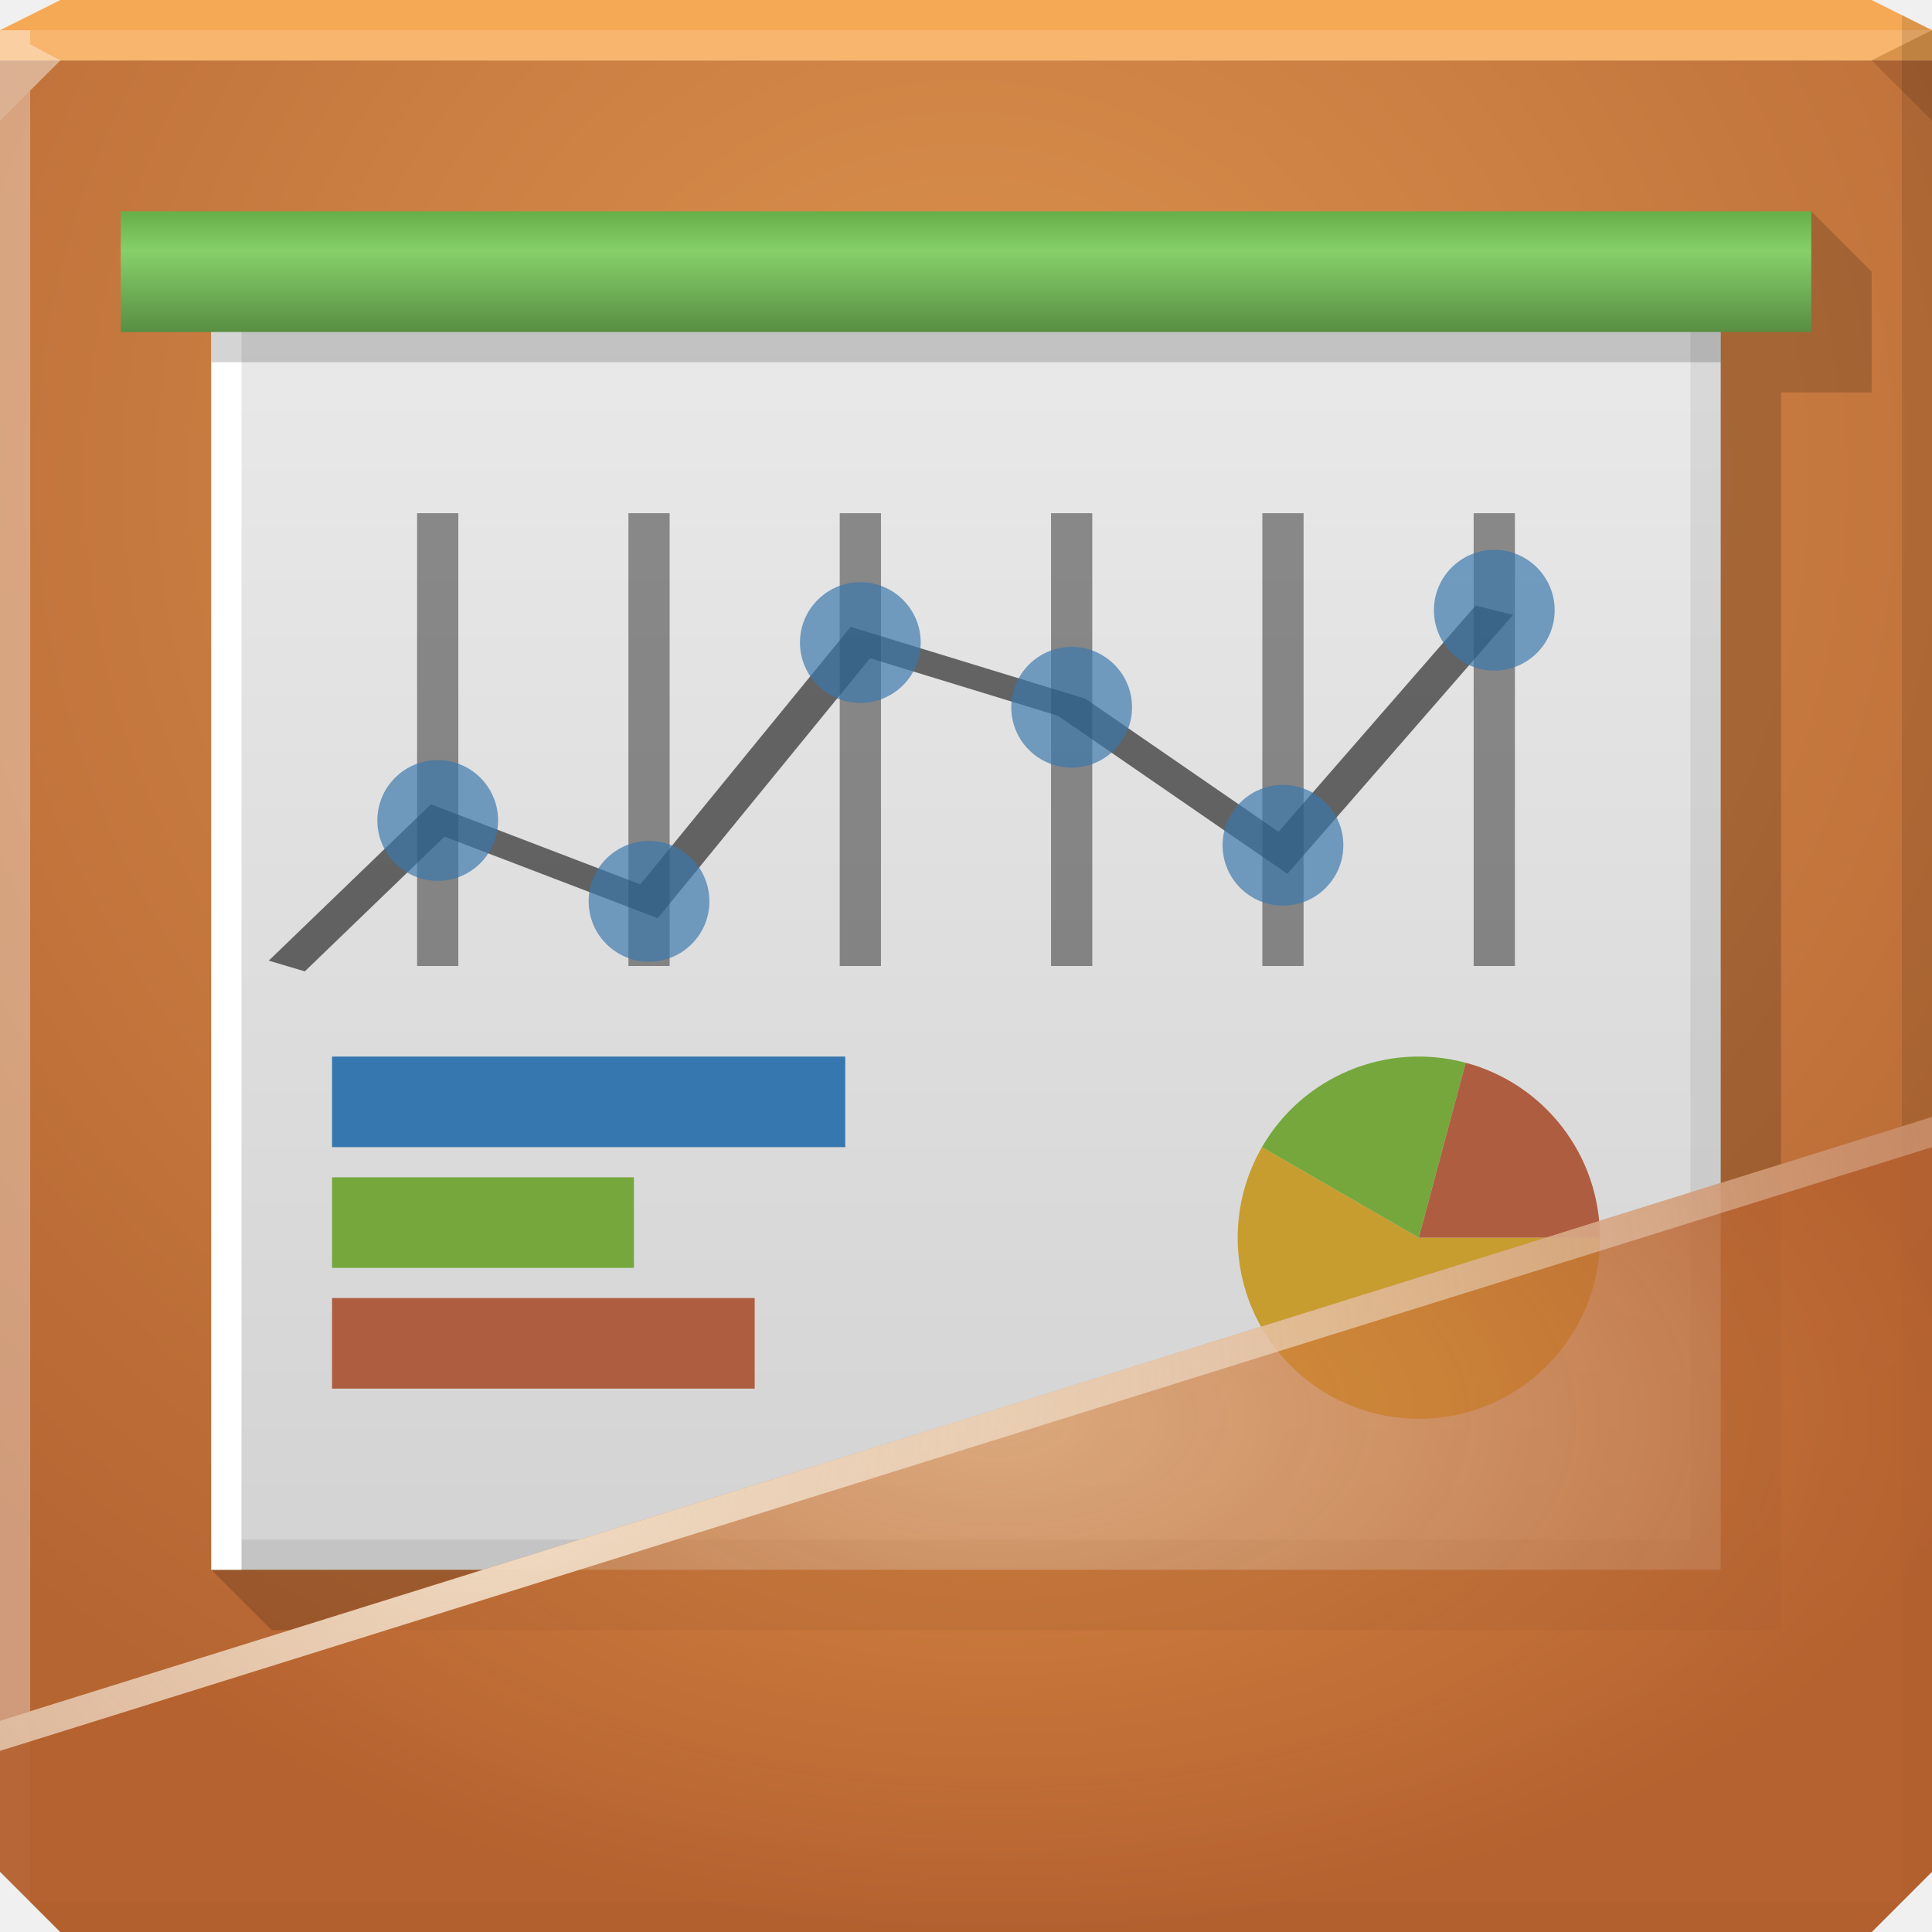
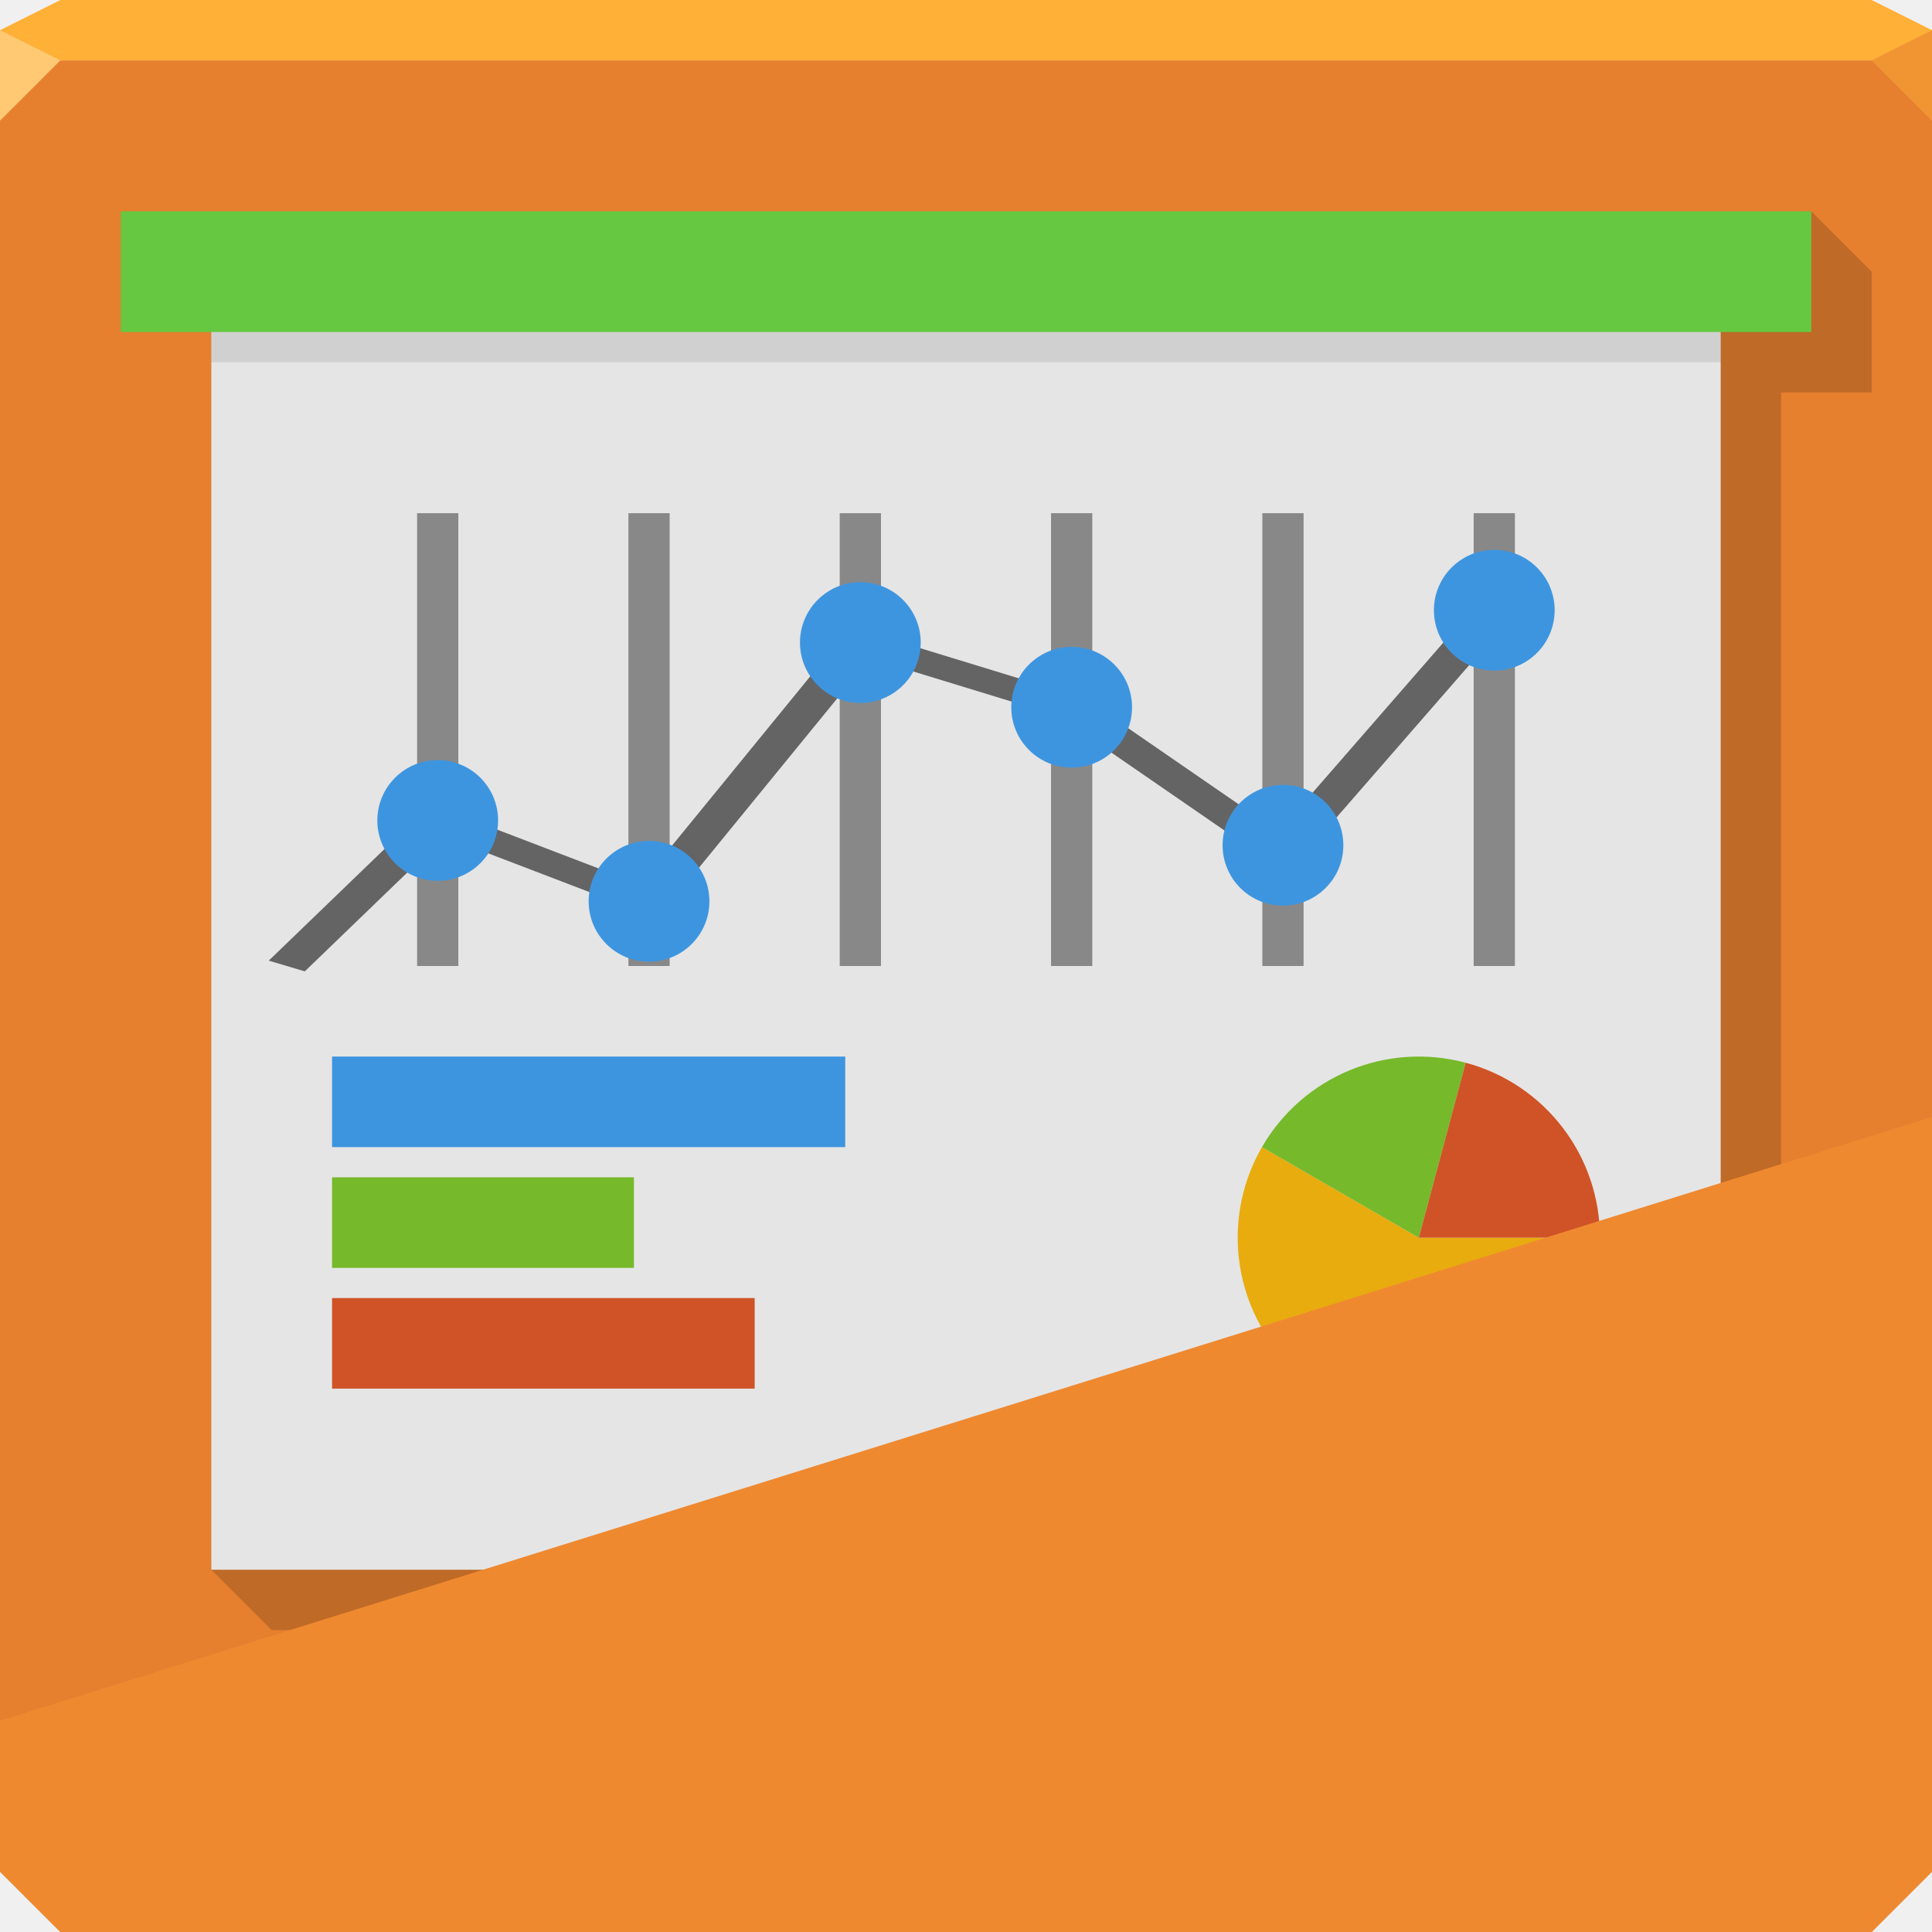
- <svg xmlns="http://www.w3.org/2000/svg" xmlns:xlink="http://www.w3.org/1999/xlink" width="64" height="64" id="svg13094" version="1.1">
-   <defs id="defs13096">
-     <linearGradient id="linearGradient3794">
-       <stop style="stop-color:#588e42;stop-opacity:1;" offset="0" id="stop3796" />
-       <stop id="stop3802" offset="0.671" style="stop-color:#86d06a;stop-opacity:1;" />
-       <stop style="stop-color:#66af48;stop-opacity:1;" offset="1" id="stop3798" />
-     </linearGradient>
-     <linearGradient id="linearGradient4024">
-       <stop style="stop-color:#efd9c0;stop-opacity:1;" offset="0" id="stop4026" />
-       <stop style="stop-color:#e6d6c9;stop-opacity:0;" offset="1" id="stop4028" />
-     </linearGradient>
-     <linearGradient id="linearGradient4006">
-       <stop style="stop-color:#dd8b44;stop-opacity:0.609;" offset="0" id="stop4008" />
-       <stop style="stop-color:#b56130;stop-opacity:0.901;" offset="1" id="stop4010" />
-     </linearGradient>
-     <linearGradient id="linearGradient4059">
-       <stop style="stop-color:#db924e;stop-opacity:1;" offset="0" id="stop4061" />
-       <stop style="stop-color:#b56532;stop-opacity:1;" offset="1" id="stop4063" />
-     </linearGradient>
-     <radialGradient gradientUnits="userSpaceOnUse" gradientTransform="matrix(0,1.482578,-1.540463,0,67.94413,-21.93231)" r="32" fy="23.333" fx="25.47" cy="23.333" cx="25.47" id="radialGradient3943" xlink:href="#linearGradient4059" />
-     <linearGradient gradientTransform="matrix(0.8225807,0,0,0.8225807,6.354839,8.58871)" gradientUnits="userSpaceOnUse" id="linearGradient3984-8-7-3" y2="2" x2="31" y1="64" x1="31">
-       <stop offset="0" style="stop-color:#d3d3d3;stop-opacity:1" id="stop3099-1-3-0" />
-       <stop offset="1" style="stop-color:#eaeaea;stop-opacity:1" id="stop3101-06-4-6" />
-     </linearGradient>
-     <linearGradient y2="0.784" x2="32.039" y1="53.059" x1="32.039" gradientTransform="matrix(0.8225807,0,0,0.8225807,4.645161,7.354839)" gradientUnits="userSpaceOnUse" id="linearGradient4037" xlink:href="#linearGradient3984-8-7-3" />
-     <radialGradient xlink:href="#linearGradient4024" id="radialGradient4033" gradientUnits="userSpaceOnUse" gradientTransform="matrix(2.191594,-0.6743366,0.25,0.8125,-47.99481,26.14827)" cx="24.321" cy="50.772" fx="24.321" fy="50.772" r="32" />
-     <radialGradient xlink:href="#linearGradient4006" id="radialGradient4037" gradientUnits="userSpaceOnUse" gradientTransform="matrix(0,0.53125,-1,0,36.36364,29.41782)" cx="33.096" cy="3.364" fx="33.096" fy="3.364" r="32" />
-     <linearGradient xlink:href="#linearGradient3794" id="linearGradient3800" x1="25" y1="11" x2="25" y2="7" gradientUnits="userSpaceOnUse" />
-     <linearGradient y2="0.784" x2="32.039" y1="61.569" x1="32.039" gradientTransform="matrix(0.8225807,0,0,0.8225807,4.645161,7.354839)" gradientUnits="userSpaceOnUse" id="linearGradient4037-4" xlink:href="#linearGradient3984-8-7-3-0" />
-     <linearGradient gradientTransform="matrix(0.8225807,0,0,0.8225807,6.354839,8.58871)" gradientUnits="userSpaceOnUse" id="linearGradient3984-8-7-3-0" y2="2" x2="31" y1="64" x1="31">
-       <stop offset="0" style="stop-color:#d2d2d2;stop-opacity:1;" id="stop3099-1-3-0-1" />
-       <stop offset="0.5" style="stop-color:#ebebeb;stop-opacity:1;" id="stop3875-7-3-2" />
-       <stop offset="0.516" style="stop-color:#d2d2d2;stop-opacity:1;" id="stop3873-1-0-8" />
-       <stop offset="1" style="stop-color:#ebebeb;stop-opacity:1;" id="stop3101-06-4-6-6" />
-     </linearGradient>
-   </defs>
-   <path id="path4095" d="m 0,2 0,32 0,28 2,2 30,0 30,0 2,-2 0,-28 0,-32 -32,0 z" style="color:#000000;fill:url(#radialGradient3943);fill-opacity:1;fill-rule:nonzero;stroke:none;stroke-width:2.286;marker:none;visibility:visible;display:inline;overflow:visible;enable-background:accumulate" />
-   <path id="path4090" d="M 2,0 0,1 0,2 32,2 64,2 64,1 62,0 32,0 z" style="color:#000000;fill:#f6a955;fill-opacity:1;fill-rule:nonzero;stroke:none;stroke-width:2.286;marker:none;visibility:visible;display:inline;overflow:visible;enable-background:accumulate" />
-   <path id="path4298" d="M 0,1 0,4 2,2 32,2 62,2 64,1 32,1 z" style="fill:#ffffff;fill-opacity:0.145;fill-rule:nonzero" />
-   <path style="fill:#1f0700;fill-opacity:0.138" id="path3028" d="M 64,4 62,2 64,1 z" />
-   <path id="path4366" d="m 63,0.5 0,33.5 0,29 1,-1 0,-28 0,-33 z m 0,62.5 -31,0 -31,0 1,1 30,0 30,0 z" style="fill:#000000;fill-opacity:0.111;fill-rule:nonzero" />
+ <svg xmlns="http://www.w3.org/2000/svg" width="64" height="64" id="svg13094" version="1.1">
+   <defs id="defs13096" />
+   <path id="path4095" d="m 0,2 0,32 0,28 2,2 30,0 30,0 2,-2 0,-28 0,-32 -32,0 z" style="color:#000000;fill:#e67f2e;fill-opacity:1;fill-rule:nonzero;stroke:none;stroke-width:2.286;marker:none;visibility:visible;display:inline;overflow:visible;enable-background:accumulate" />
+   <path id="path4090" d="M 2,0 0,1 0,2 32,2 64,2 64,1 62,0 32,0 z" style="color:#000000;fill:#ffb036;fill-opacity:1;fill-rule:nonzero;stroke:none;stroke-width:2.286;marker:none;visibility:visible;display:inline;overflow:visible;enable-background:accumulate" />
+   <path id="path4298" d="M 0,1 0,4 2,2 Z" style="fill:#ffc873;fill-opacity:1;fill-rule:nonzero" />
+   <path style="fill:#f19533;fill-opacity:1" id="path3028" d="M 64,4 62,2 64,1 z" />
  <g transform="translate(-0.6250001,0.082283)" id="g3043" />
-   <path id="path3864" d="M 0,1 0,34 0,62 1,63 1,34 1,3 2,2 1,1.469 1,1 z" style="fill:#ffffff;fill-opacity:0.351;fill-rule:nonzero" />
  <g style="fill:#ffffff" transform="matrix(1.038589,0,0,1.038589,1214.722,1878.812)" id="scalable" />
  <path id="path3960-6" d="m 60,7 -50,4 -1,0 -2,41 2,2 50,0 0,-2 0,-39 3,0 0,-4 z" style="fill:#000000;fill-opacity:0.17;fill-rule:nonzero" />
  <g transform="translate(2,-2)" id="g4027">
-     <path style="color:#000000;fill:url(#linearGradient4037);fill-opacity:1;fill-rule:nonzero;stroke-width:1;stroke-linecap:butt;stroke-linejoin:miter;stroke-miterlimit:4;stroke-opacity:1;stroke-dasharray:none;stroke-dashoffset:0;marker:none;visibility:visible;display:inline;overflow:visible;enable-background:accumulate" d="M 7,8 7,51 57,51 57,8 z" transform="translate(-2,3)" id="path3960-9" />
+     <path style="color:#000000;fill:#e5e5e5;fill-opacity:1;fill-rule:nonzero;stroke-width:1;stroke-linecap:butt;stroke-linejoin:miter;stroke-miterlimit:4;stroke-opacity:1;stroke-dasharray:none;stroke-dashoffset:0;marker:none;visibility:visible;display:inline;overflow:visible;enable-background:accumulate" d="M 7,8 7,51 57,51 57,8 z" transform="translate(-2,3)" id="path3960-9" />
    <path d="m 6,11 46,0 0,1 -46,0 z" id="path3878" style="fill:#ffffff;fill-opacity:0.561;fill-rule:nonzero" />
-     <path d="m 54,11 0,42 -49,0 0,1 49,0 1,0 0,-1 0,-42 z" id="path4299" style="fill:#000000;fill-opacity:0.072;fill-rule:nonzero" />
-     <path style="color:#000000;fill:#ffffff;fill-opacity:1;fill-rule:nonzero;stroke:none;stroke-width:1;marker:none;visibility:visible;display:inline;overflow:visible;enable-background:accumulate" d="m 5,11 1,0 0,43 -1,0 z" id="rect3804" />
-     <path transform="translate(-2,2)" style="color:#000000;fill:#000000;fill-opacity:0.17;fill-rule:nonzero;stroke:none;stroke-width:1;marker:none;visibility:visible;display:inline;overflow:visible;enable-background:accumulate" d="m 7,11 50,0 0,1 -50,0 z" id="rect3806" />
+     <path transform="translate(-2,2)" style="color:#000000;fill:#000000;fill-opacity:0.093;fill-rule:nonzero;stroke:none;stroke-width:1;marker:none;visibility:visible;display:inline;overflow:visible;enable-background:accumulate" d="m 7,11 50,0 0,1 -50,0 z" id="rect3806" />
    <g id="g3869" transform="matrix(1,0,0,0.5357143,-0.5,8.821429)">
      <path d="m 48,19 0,28 M 13,19 13,47 m 7,-28 0,28 m 7,-28 0,28 m 7,-28 0,28 m 7,-28 0,28" style="color:#000000;fill:none;stroke:#000000;stroke-width:1.366;stroke-linecap:butt;stroke-linejoin:miter;stroke-miterlimit:4;stroke-opacity:0.409;stroke-dasharray:none;stroke-dashoffset:0;marker:none;visibility:visible;display:inline;overflow:visible;enable-background:accumulate" id="path3840" />
      <path transform="translate(-2,2)" id="path3855" d="m 10,45 5,-9 7,5 7,-16 7,4 7,9 7,-15" style="color:#000000;fill:none;stroke:#000000;stroke-width:1.366;stroke-linecap:butt;stroke-linejoin:miter;stroke-miterlimit:4;stroke-opacity:0.564;stroke-dasharray:none;stroke-dashoffset:0;marker:none;visibility:visible;display:inline;overflow:visible;enable-background:accumulate" />
-       <path transform="matrix(2,0,0,3.733332,11,-94.86662)" d="m 16,36 c 0,0.552 -0.448,1 -1,1 -0.552,0 -1,-0.448 -1,-1 0,-0.552 0.448,-1 1,-1 0.552,0 1,0.448 1,1 z" id="path3885" style="color:#000000;fill:#3a77ac;fill-opacity:0.681;stroke:none;stroke-width:1;marker:none;visibility:visible;display:inline;overflow:visible;enable-background:accumulate" />
-       <path transform="matrix(2,0,0,3.733332,18,-109.4)" d="m 16,36 c 0,0.552 -0.448,1 -1,1 -0.552,0 -1,-0.448 -1,-1 0,-0.552 0.448,-1 1,-1 0.552,0 1,0.448 1,1 z" id="path3887" style="color:#000000;fill:#3a77ac;fill-opacity:0.681;stroke:none;stroke-width:1;marker:none;visibility:visible;display:inline;overflow:visible;enable-background:accumulate" />
-       <path transform="matrix(2,0,0,3.733332,4.000001,-103.4)" d="m 16,36 c 0,0.552 -0.448,1 -1,1 -0.552,0 -1,-0.448 -1,-1 0,-0.552 0.448,-1 1,-1 0.552,0 1,0.448 1,1 z" id="path3889" style="color:#000000;fill:#3a77ac;fill-opacity:0.681;stroke:none;stroke-width:1;marker:none;visibility:visible;display:inline;overflow:visible;enable-background:accumulate" />
-       <path transform="matrix(2,0,0,3.733332,-2.999998,-107.4)" d="m 16,36 c 0,0.552 -0.448,1 -1,1 -0.552,0 -1,-0.448 -1,-1 0,-0.552 0.448,-1 1,-1 0.552,0 1,0.448 1,1 z" id="path3891" style="color:#000000;fill:#3a77ac;fill-opacity:0.681;stroke:none;stroke-width:1;marker:none;visibility:visible;display:inline;overflow:visible;enable-background:accumulate" />
-       <path transform="matrix(2,0,0,3.733332,-9.999999,-91.39996)" d="m 16,36 c 0,0.552 -0.448,1 -1,1 -0.552,0 -1,-0.448 -1,-1 0,-0.552 0.448,-1 1,-1 0.552,0 1,0.448 1,1 z" id="path3893" style="color:#000000;fill:#3a77ac;fill-opacity:0.681;stroke:none;stroke-width:1;marker:none;visibility:visible;display:inline;overflow:visible;enable-background:accumulate" />
-       <path style="color:#000000;fill:#3a77ac;fill-opacity:0.681;stroke:none;stroke-width:1;marker:none;visibility:visible;display:inline;overflow:visible;enable-background:accumulate" id="path3867" d="m 16,36 c 0,0.552 -0.448,1 -1,1 -0.552,0 -1,-0.448 -1,-1 0,-0.552 0.448,-1 1,-1 0.552,0 1,0.448 1,1 z" transform="matrix(2,0,0,3.733332,-17,-96.39996)" />
+       <path transform="matrix(2,0,0,3.733332,11,-94.86662)" d="m 16,36 a 1,1 0 0 1 -1,1 1,1 0 0 1 -1,-1 1,1 0 0 1 1,-1 1,1 0 0 1 1,1 z" id="path3885" style="color:#000000;fill:#3e95df;fill-opacity:1;stroke:none;stroke-width:1;marker:none;visibility:visible;display:inline;overflow:visible;enable-background:accumulate" />
+       <path transform="matrix(2,0,0,3.733332,18,-109.4)" d="m 16,36 a 1,1 0 0 1 -1,1 1,1 0 0 1 -1,-1 1,1 0 0 1 1,-1 1,1 0 0 1 1,1 z" id="path3887" style="color:#000000;fill:#3e95df;fill-opacity:1;stroke:none;stroke-width:1;marker:none;visibility:visible;display:inline;overflow:visible;enable-background:accumulate" />
+       <path transform="matrix(2,0,0,3.733332,4.000001,-103.4)" d="m 16,36 a 1,1 0 0 1 -1,1 1,1 0 0 1 -1,-1 1,1 0 0 1 1,-1 1,1 0 0 1 1,1 z" id="path3889" style="color:#000000;fill:#3e95df;fill-opacity:1;stroke:none;stroke-width:1;marker:none;visibility:visible;display:inline;overflow:visible;enable-background:accumulate" />
+       <path transform="matrix(2,0,0,3.733332,-2.999998,-107.4)" d="m 16,36 a 1,1 0 0 1 -1,1 1,1 0 0 1 -1,-1 1,1 0 0 1 1,-1 1,1 0 0 1 1,1 z" id="path3891" style="color:#000000;fill:#3e95df;fill-opacity:1;stroke:none;stroke-width:1;marker:none;visibility:visible;display:inline;overflow:visible;enable-background:accumulate" />
+       <path transform="matrix(2,0,0,3.733332,-9.999999,-91.39996)" d="m 16,36 a 1,1 0 0 1 -1,1 1,1 0 0 1 -1,-1 1,1 0 0 1 1,-1 1,1 0 0 1 1,1 z" id="path3893" style="color:#000000;fill:#3e95df;fill-opacity:1;stroke:none;stroke-width:1;marker:none;visibility:visible;display:inline;overflow:visible;enable-background:accumulate" />
+       <path style="color:#000000;fill:#3e95df;fill-opacity:1;stroke:none;stroke-width:1;marker:none;visibility:visible;display:inline;overflow:visible;enable-background:accumulate" id="path3867" d="m 16,36 a 1,1 0 0 1 -1,1 1,1 0 0 1 -1,-1 1,1 0 0 1 1,-1 1,1 0 0 1 1,1 z" transform="matrix(2,0,0,3.733332,-17,-96.39996)" />
    </g>
    <g id="g3037" transform="matrix(-1,0,0,1,39,0)">
-       <rect transform="scale(-1,1)" style="color:#000000;fill:#3777af;fill-opacity:1;fill-rule:nonzero;stroke:none;stroke-width:1;marker:none;visibility:visible;display:inline;overflow:visible;enable-background:accumulate" id="rect3881" width="17" height="3" x="-30" y="37" />
-       <rect transform="scale(-1,1)" style="color:#000000;fill:#75a73d;fill-opacity:1;fill-rule:nonzero;stroke:none;stroke-width:1;marker:none;visibility:visible;display:inline;overflow:visible;enable-background:accumulate" id="rect3883" width="10" height="3" x="-30" y="41" />
-       <rect transform="scale(-1,1)" y="45" x="-30" height="3" width="14" id="rect3879" style="color:#000000;fill:#ae5d40;fill-opacity:1;fill-rule:nonzero;stroke:none;stroke-width:1;marker:none;visibility:visible;display:inline;overflow:visible;enable-background:accumulate" />
+       <rect transform="scale(-1,1)" style="color:#000000;fill:#3e95df;fill-opacity:1;fill-rule:nonzero;stroke:none;stroke-width:1;marker:none;visibility:visible;display:inline;overflow:visible;enable-background:accumulate" id="rect3881" width="17" height="3" x="-30" y="37" />
+       <rect transform="scale(-1,1)" style="color:#000000;fill:#76b92b;fill-opacity:1;fill-rule:nonzero;stroke:none;stroke-width:1;marker:none;visibility:visible;display:inline;overflow:visible;enable-background:accumulate" id="rect3883" width="10" height="3" x="-30" y="41" />
+       <rect transform="scale(-1,1)" y="45" x="-30" height="3" width="14" id="rect3879" style="color:#000000;fill:#cf5326;fill-opacity:1;fill-rule:nonzero;stroke:none;stroke-width:1;marker:none;visibility:visible;display:inline;overflow:visible;enable-background:accumulate" />
    </g>
    <g id="g3906" transform="matrix(1,0,0,0.5357143,-0.5,8.821429)">
-       <path style="color:#000000;fill:#c79d2f;fill-opacity:1;fill-rule:nonzero;stroke:none;stroke-width:2.286;marker:none;visibility:visible;display:inline;overflow:visible;enable-background:accumulate" id="path4044" d="m 51,46 c 0,6.627 -5.373,12 -12,12 -6.627,0 -12,-5.373 -12,-12 0,-2.106 0.554,-4.176 1.608,-6 L 39,46 z" transform="matrix(0.5,0,0,0.9333333,26,20.86667)" />
-       <path style="color:#000000;fill:#75a73d;fill-opacity:1;fill-rule:nonzero;stroke:none;stroke-width:2.286;marker:none;visibility:visible;display:inline;overflow:visible;enable-background:accumulate" id="path4046" d="m 28.608,40 c 2.716,-4.704 8.252,-6.997 13.498,-5.591 L 39,46 z" transform="matrix(0.5,0,0,0.9333333,26,20.86667)" />
-       <path transform="matrix(0.5,0,0,0.9333333,26,20.86667)" d="M 42.106,34.409 C 47.352,35.815 51,40.569 51,46 l -12,0 z" id="path4042" style="color:#000000;fill:#ae5d40;fill-opacity:1;fill-rule:nonzero;stroke:none;stroke-width:2.286;marker:none;visibility:visible;display:inline;overflow:visible;enable-background:accumulate" />
+       <path style="color:#000000;fill:#e8ac0e;fill-opacity:1;fill-rule:nonzero;stroke:none;stroke-width:2.286;marker:none;visibility:visible;display:inline;overflow:visible;enable-background:accumulate" id="path4044" d="M 51,46 A 12,12 0 0 1 43.104,57.276 12,12 0 0 1 29.807,53.713 12,12 0 0 1 28.608,40 L 39,46 Z" transform="matrix(0.5,0,0,0.9333333,26,20.86667)" />
+       <path style="color:#000000;fill:#76b92b;fill-opacity:1;fill-rule:nonzero;stroke:none;stroke-width:2.286;marker:none;visibility:visible;display:inline;overflow:visible;enable-background:accumulate" id="path4046" d="M 28.608,40 A 12,12 0 0 1 42.106,34.409 L 39,46 Z" transform="matrix(0.5,0,0,0.9333333,26,20.86667)" />
+       <path transform="matrix(0.5,0,0,0.9333333,26,20.86667)" d="M 42.106,34.409 A 12,12 0 0 1 51,46 l -12,0 z" id="path4042" style="color:#000000;fill:#cf5326;fill-opacity:1;fill-rule:nonzero;stroke:none;stroke-width:2.286;marker:none;visibility:visible;display:inline;overflow:visible;enable-background:accumulate" />
    </g>
  </g>
-   <path id="path4035" d="M 1.6362304e-8,57 64,37 64,62 62,64 2,64 1.6362304e-8,62 z" style="fill:url(#radialGradient4037);fill-opacity:1;fill-rule:evenodd;stroke:none" />
-   <path style="color:#000000;fill:url(#radialGradient4033);fill-opacity:1;fill-rule:nonzero;stroke:none;stroke-width:2;marker:none;visibility:visible;display:inline;overflow:visible;enable-background:accumulate" d="M 1.6362304e-8,57 64,37 64,38 1.6362304e-8,58 z" id="rect4014" />
-   <rect style="color:#000000;fill:url(#linearGradient3800);fill-opacity:1;fill-rule:nonzero;stroke:none;stroke-width:1;marker:none;visibility:visible;display:inline;overflow:visible;enable-background:accumulate" id="rect3024" width="56" height="4" x="4" y="7" />
+   <path id="path4035" d="M 1.6362304e-8,57 64,37 64,62 62,64 2,64 1.6362304e-8,62 z" style="fill:#ef8930;fill-opacity:1;fill-rule:evenodd;stroke:none" />
+   <rect style="color:#000000;fill:#66c741;fill-opacity:1;fill-rule:nonzero;stroke:none;stroke-width:1;marker:none;visibility:visible;display:inline;overflow:visible;enable-background:accumulate" id="rect3024" width="56" height="4" x="4" y="7" />
</svg>
